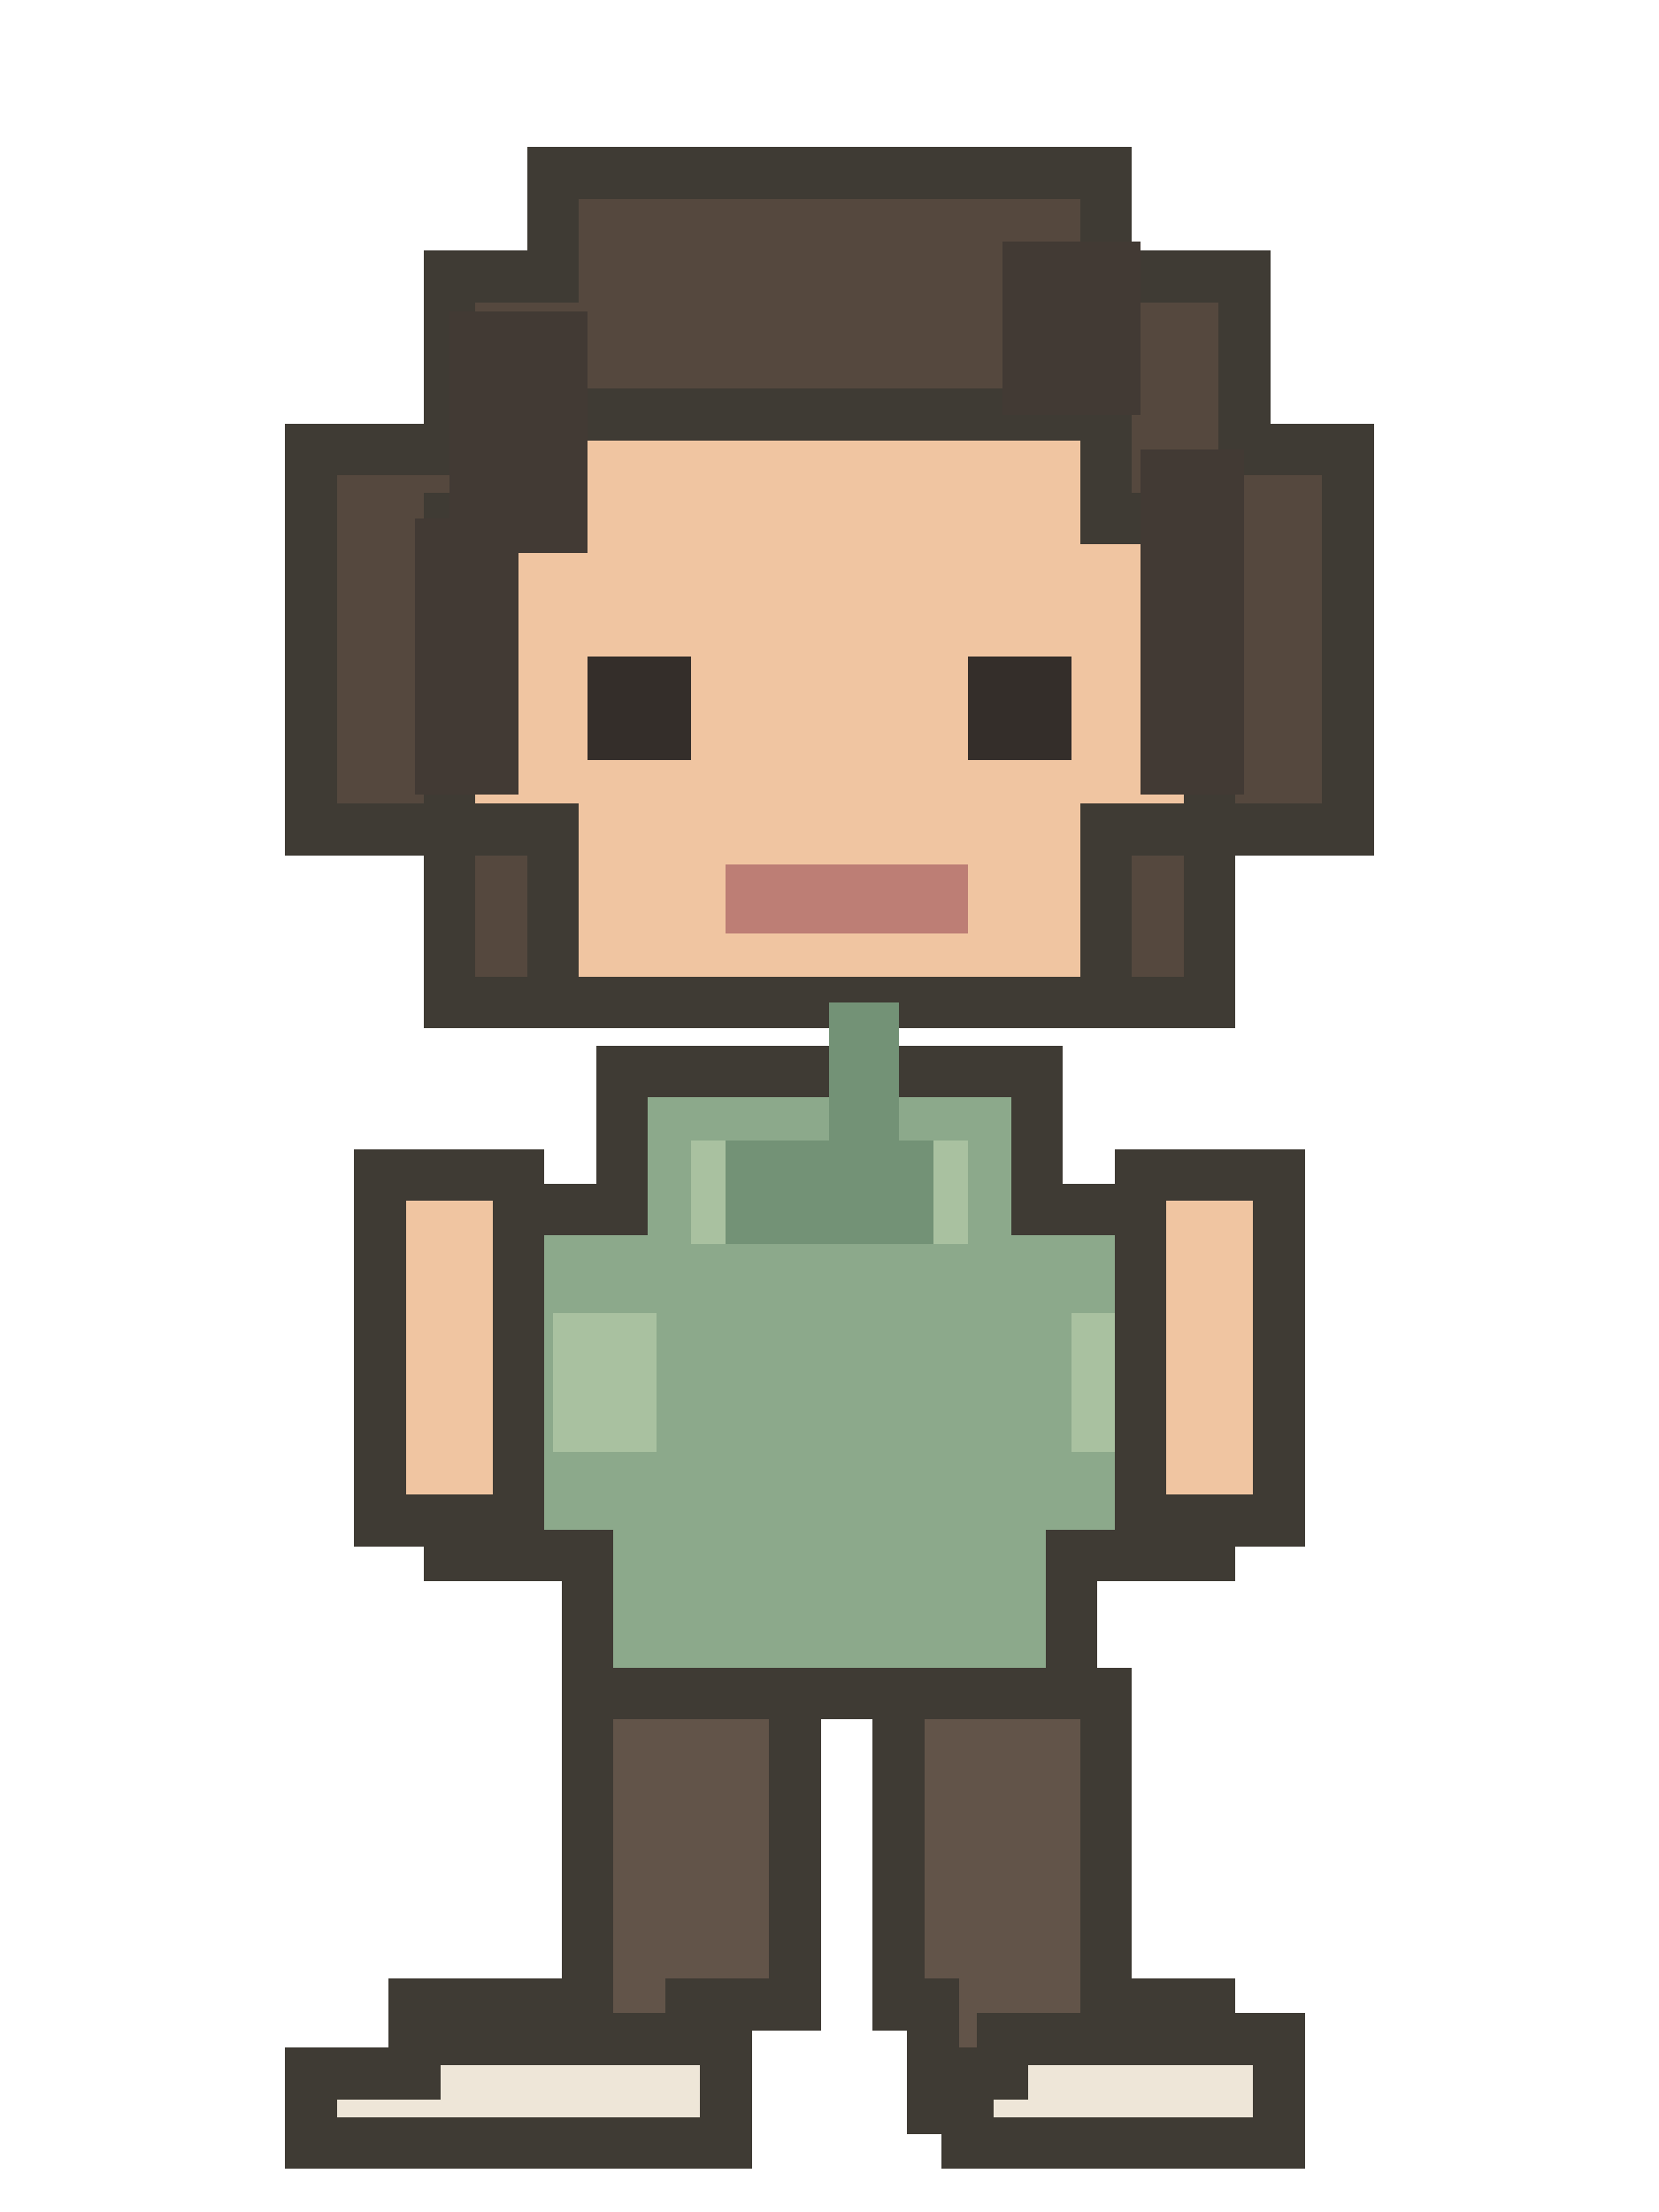
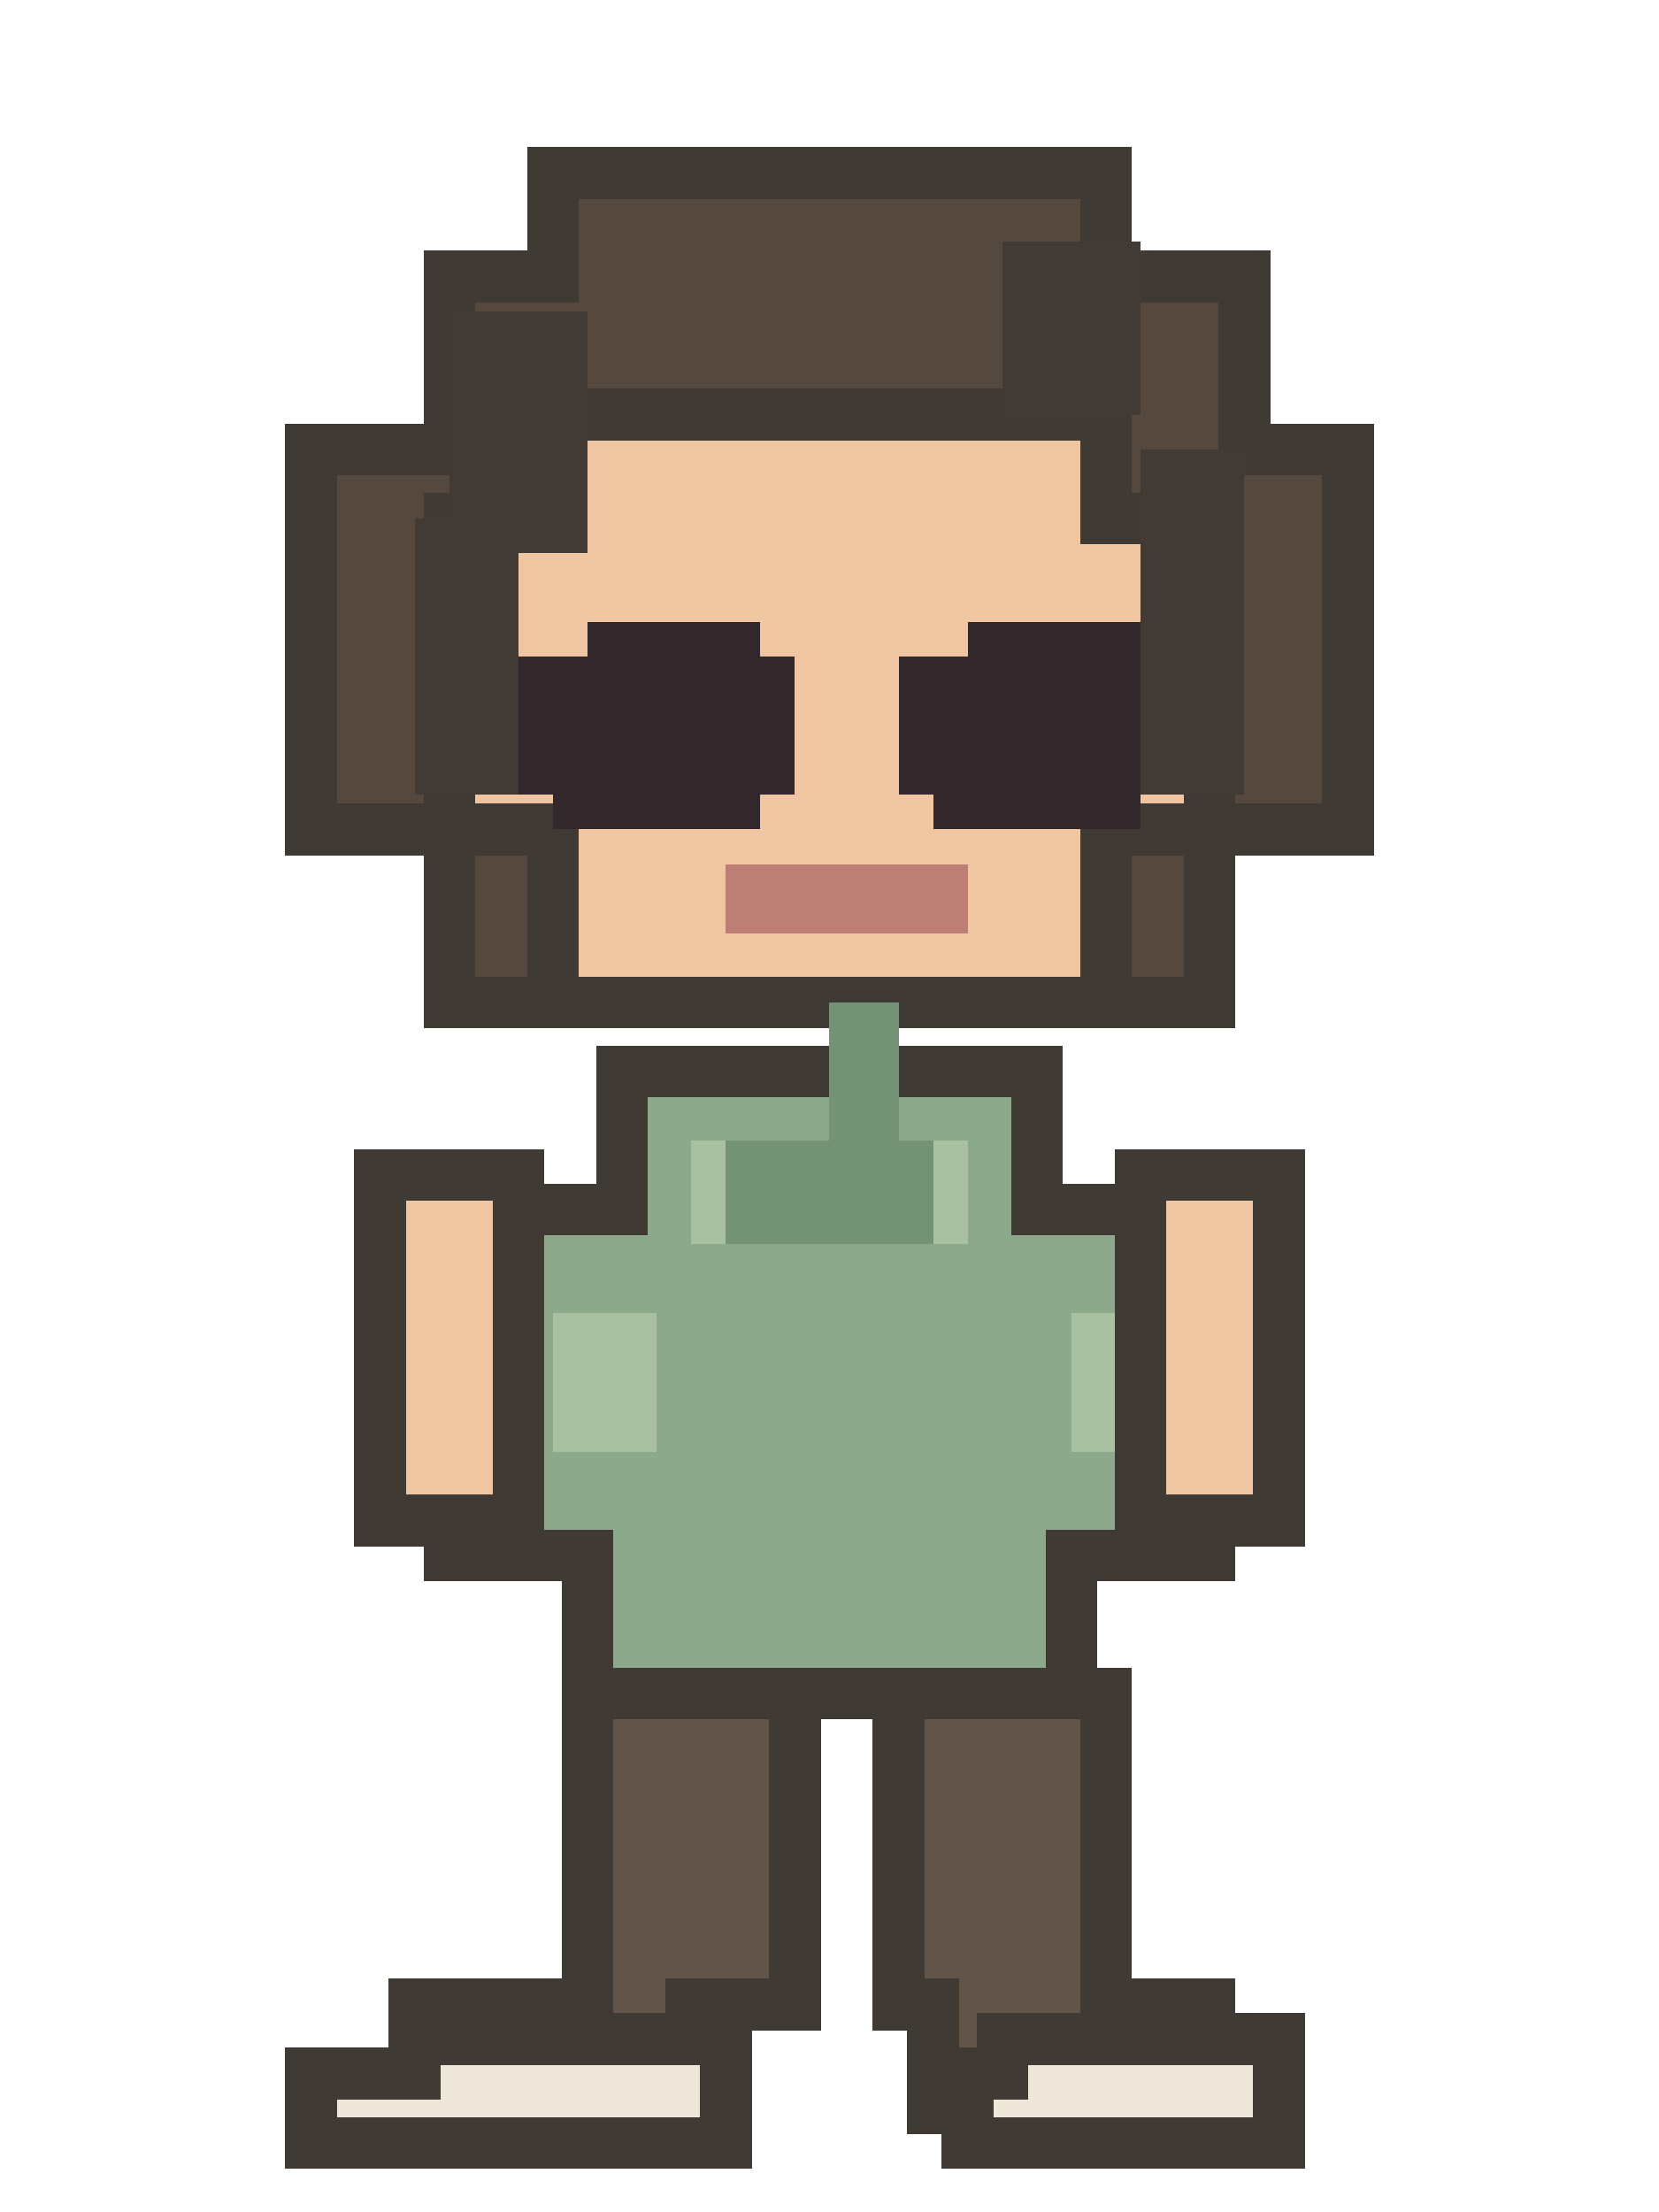
<svg xmlns="http://www.w3.org/2000/svg" viewBox="0 0 48 64" shape-rendering="crispEdges">
  <g stroke="#3f3b34" stroke-width="1.5" stroke-linejoin="miter">
    <path fill="#55483e" d="M16 5h16v3h4v5h3v11h-4v5h-4v-4H17v4h-4v-5H9V13h4V8h3z" />
    <path fill="#f0c5a1" d="M16 12h16v3h3v9h-3v5H16v-5h-3v-9h3z" />
-     <path fill="#342e2a" d="M17 19h3v3h-3zm11 0h3v3h-3z" stroke="none" />
+     <path fill="#32272b" d="M15 19h2v-1h5v1h1v4h-1v1h-6v-1h-1z M26 19h2v-1h5v1h1v4h-1v1h-6v-1h-1z" stroke="none" />
    <path fill="#bd7e75" d="M21 25h7v2h-7z" stroke="none" />
    <path fill="#423a34" d="M13 9h4v7h-4zm16-2h4v5h-4zm-17 8h3v8h-3zm21-2h3v10h-3z" stroke="none" />
    <path fill="#8ca98b" d="M18 31h12v4h5v10h-4v4H17v-4h-4V35h5z" />
    <path fill="#a9c1a0" d="M20 33h8v3h-8zm-4 5h3v4h-3zm15 0h2v4h-2z" stroke="none" />
    <path fill="#f0c5a1" d="M11 34h4v10h-4zm22 0h4v10h-4z" />
    <path fill="#625449" d="M17 49h6v9h-3v3h-8v-3h5zm9 0h6v9h3v3h-8v-3h-1z" />
    <path fill="#eee6d8" d="M12 59h9v3H9v-2h3zm17 0h8v3h-9v-2h1z" />
    <path fill="#739276" d="M21 33h6v3h-6zm3-4h2v4h-2z" stroke="none" />
  </g>
</svg>
